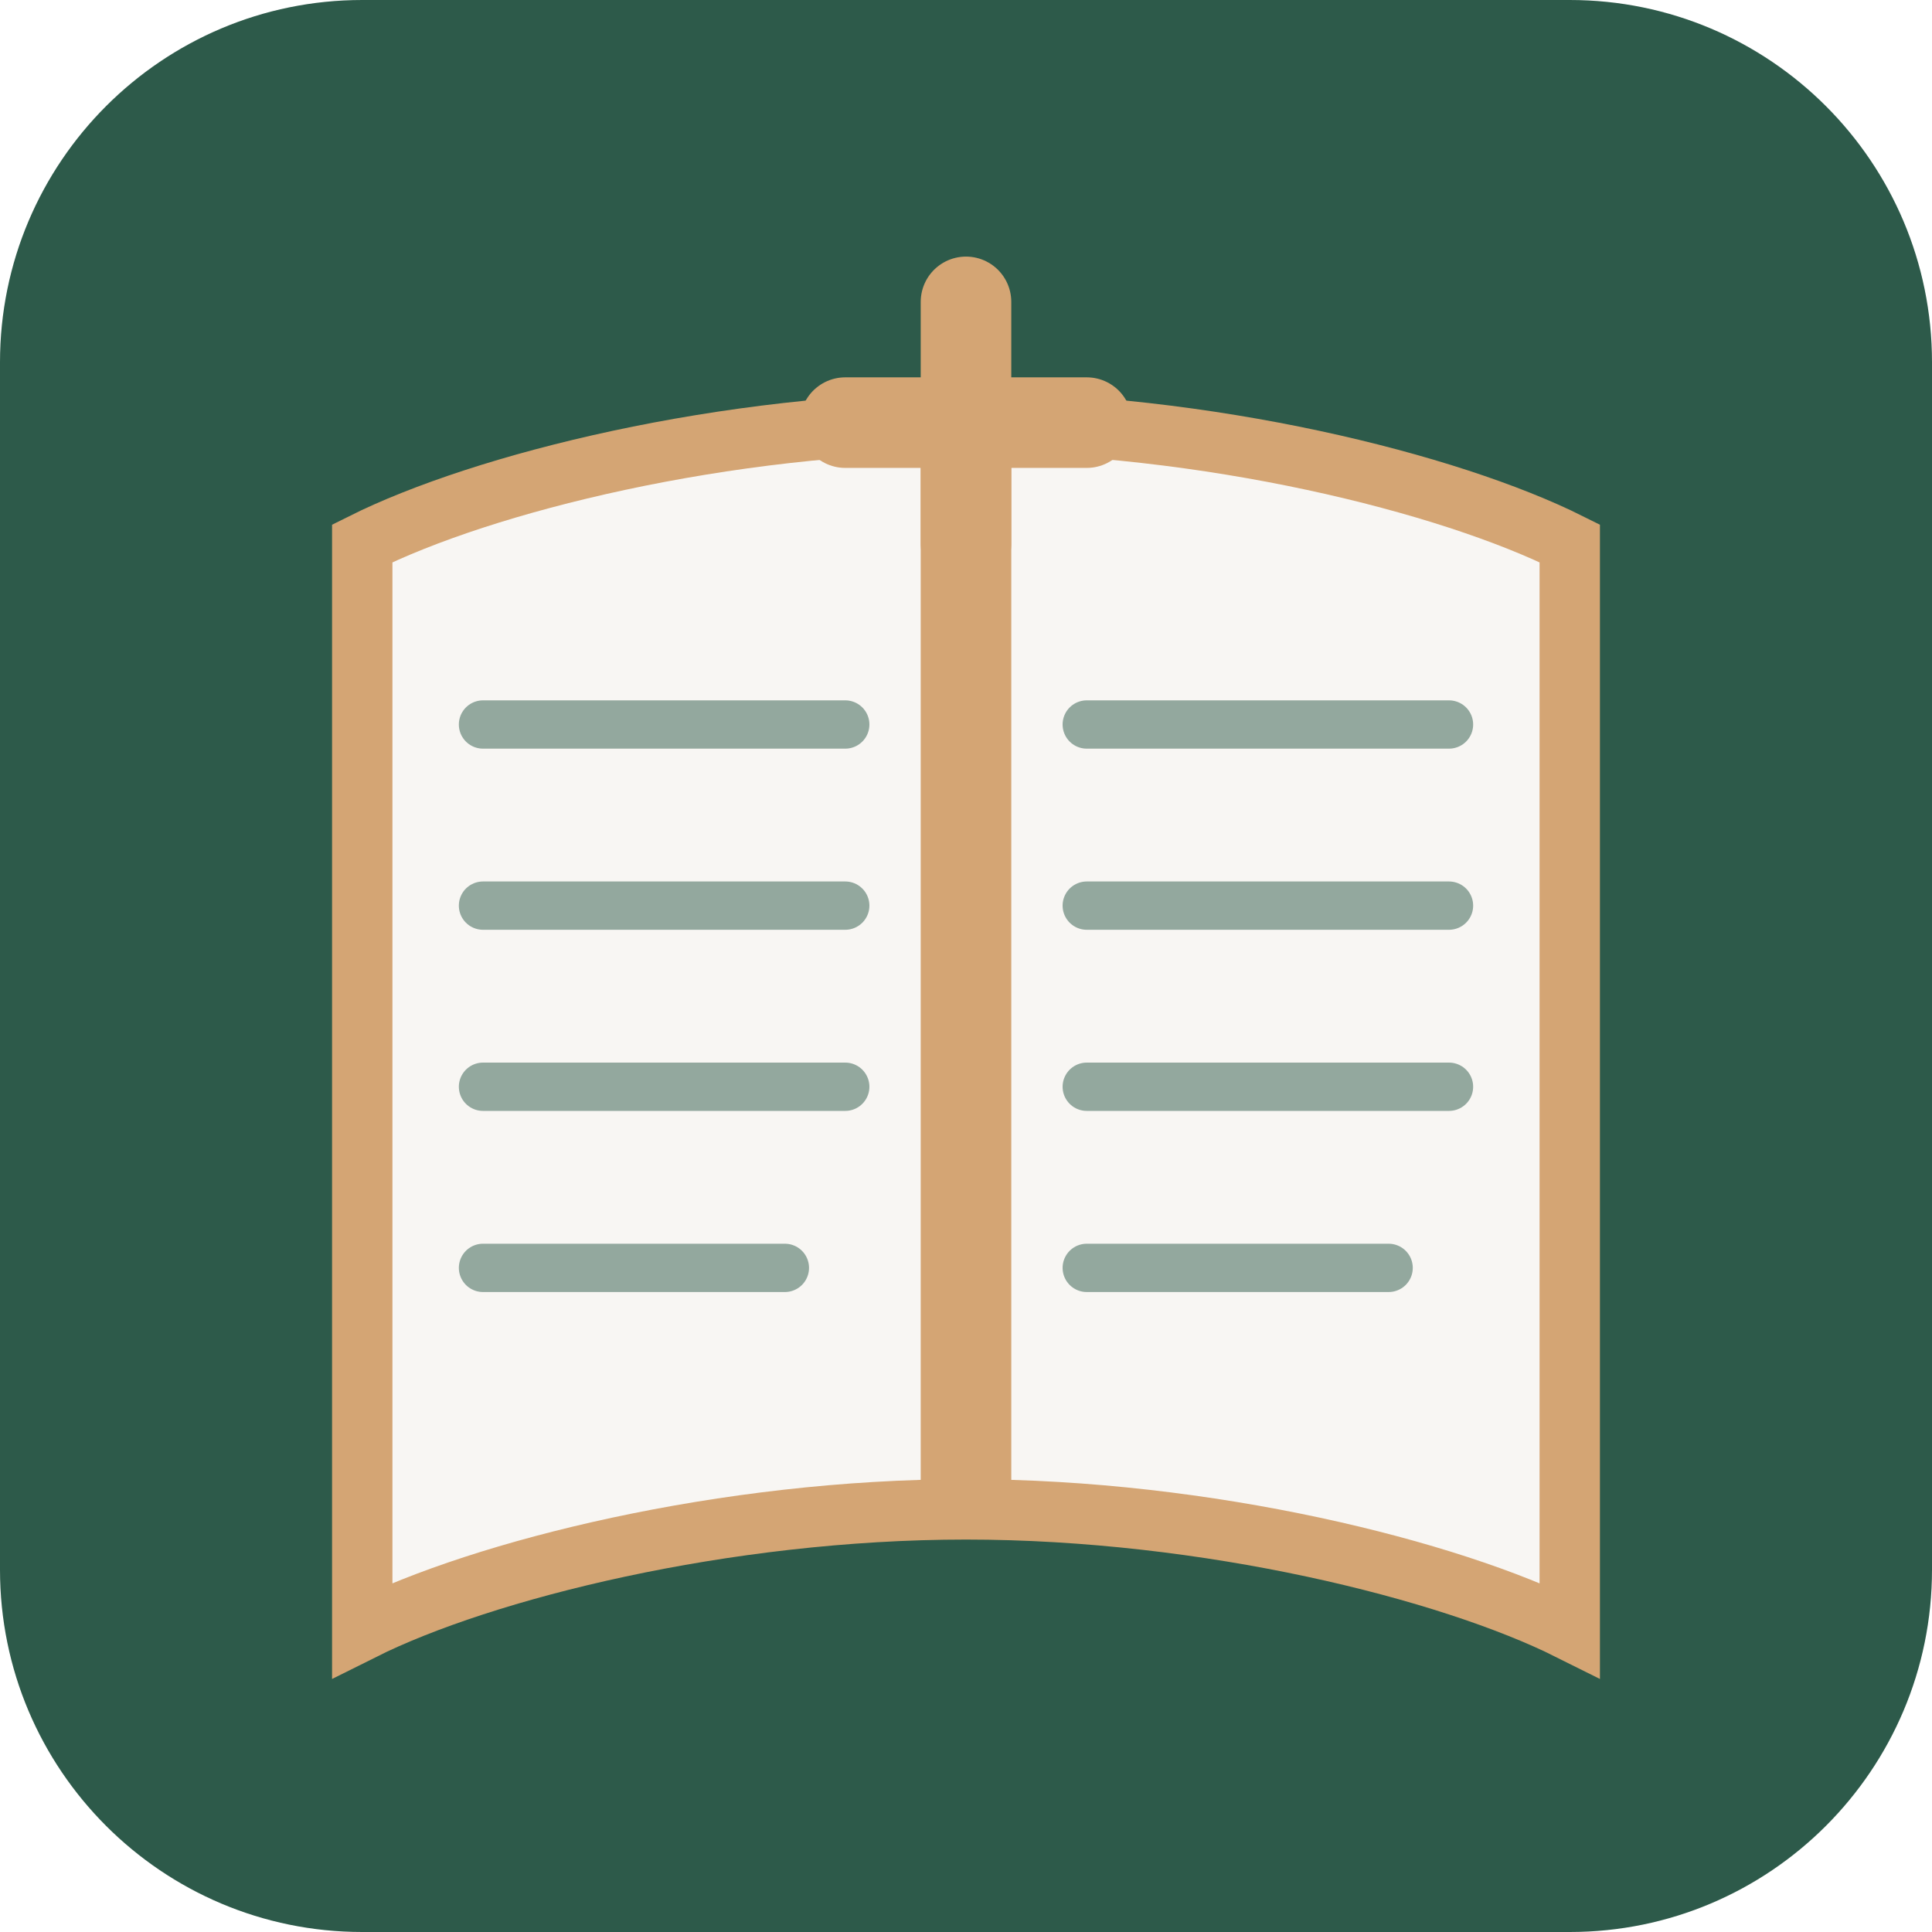
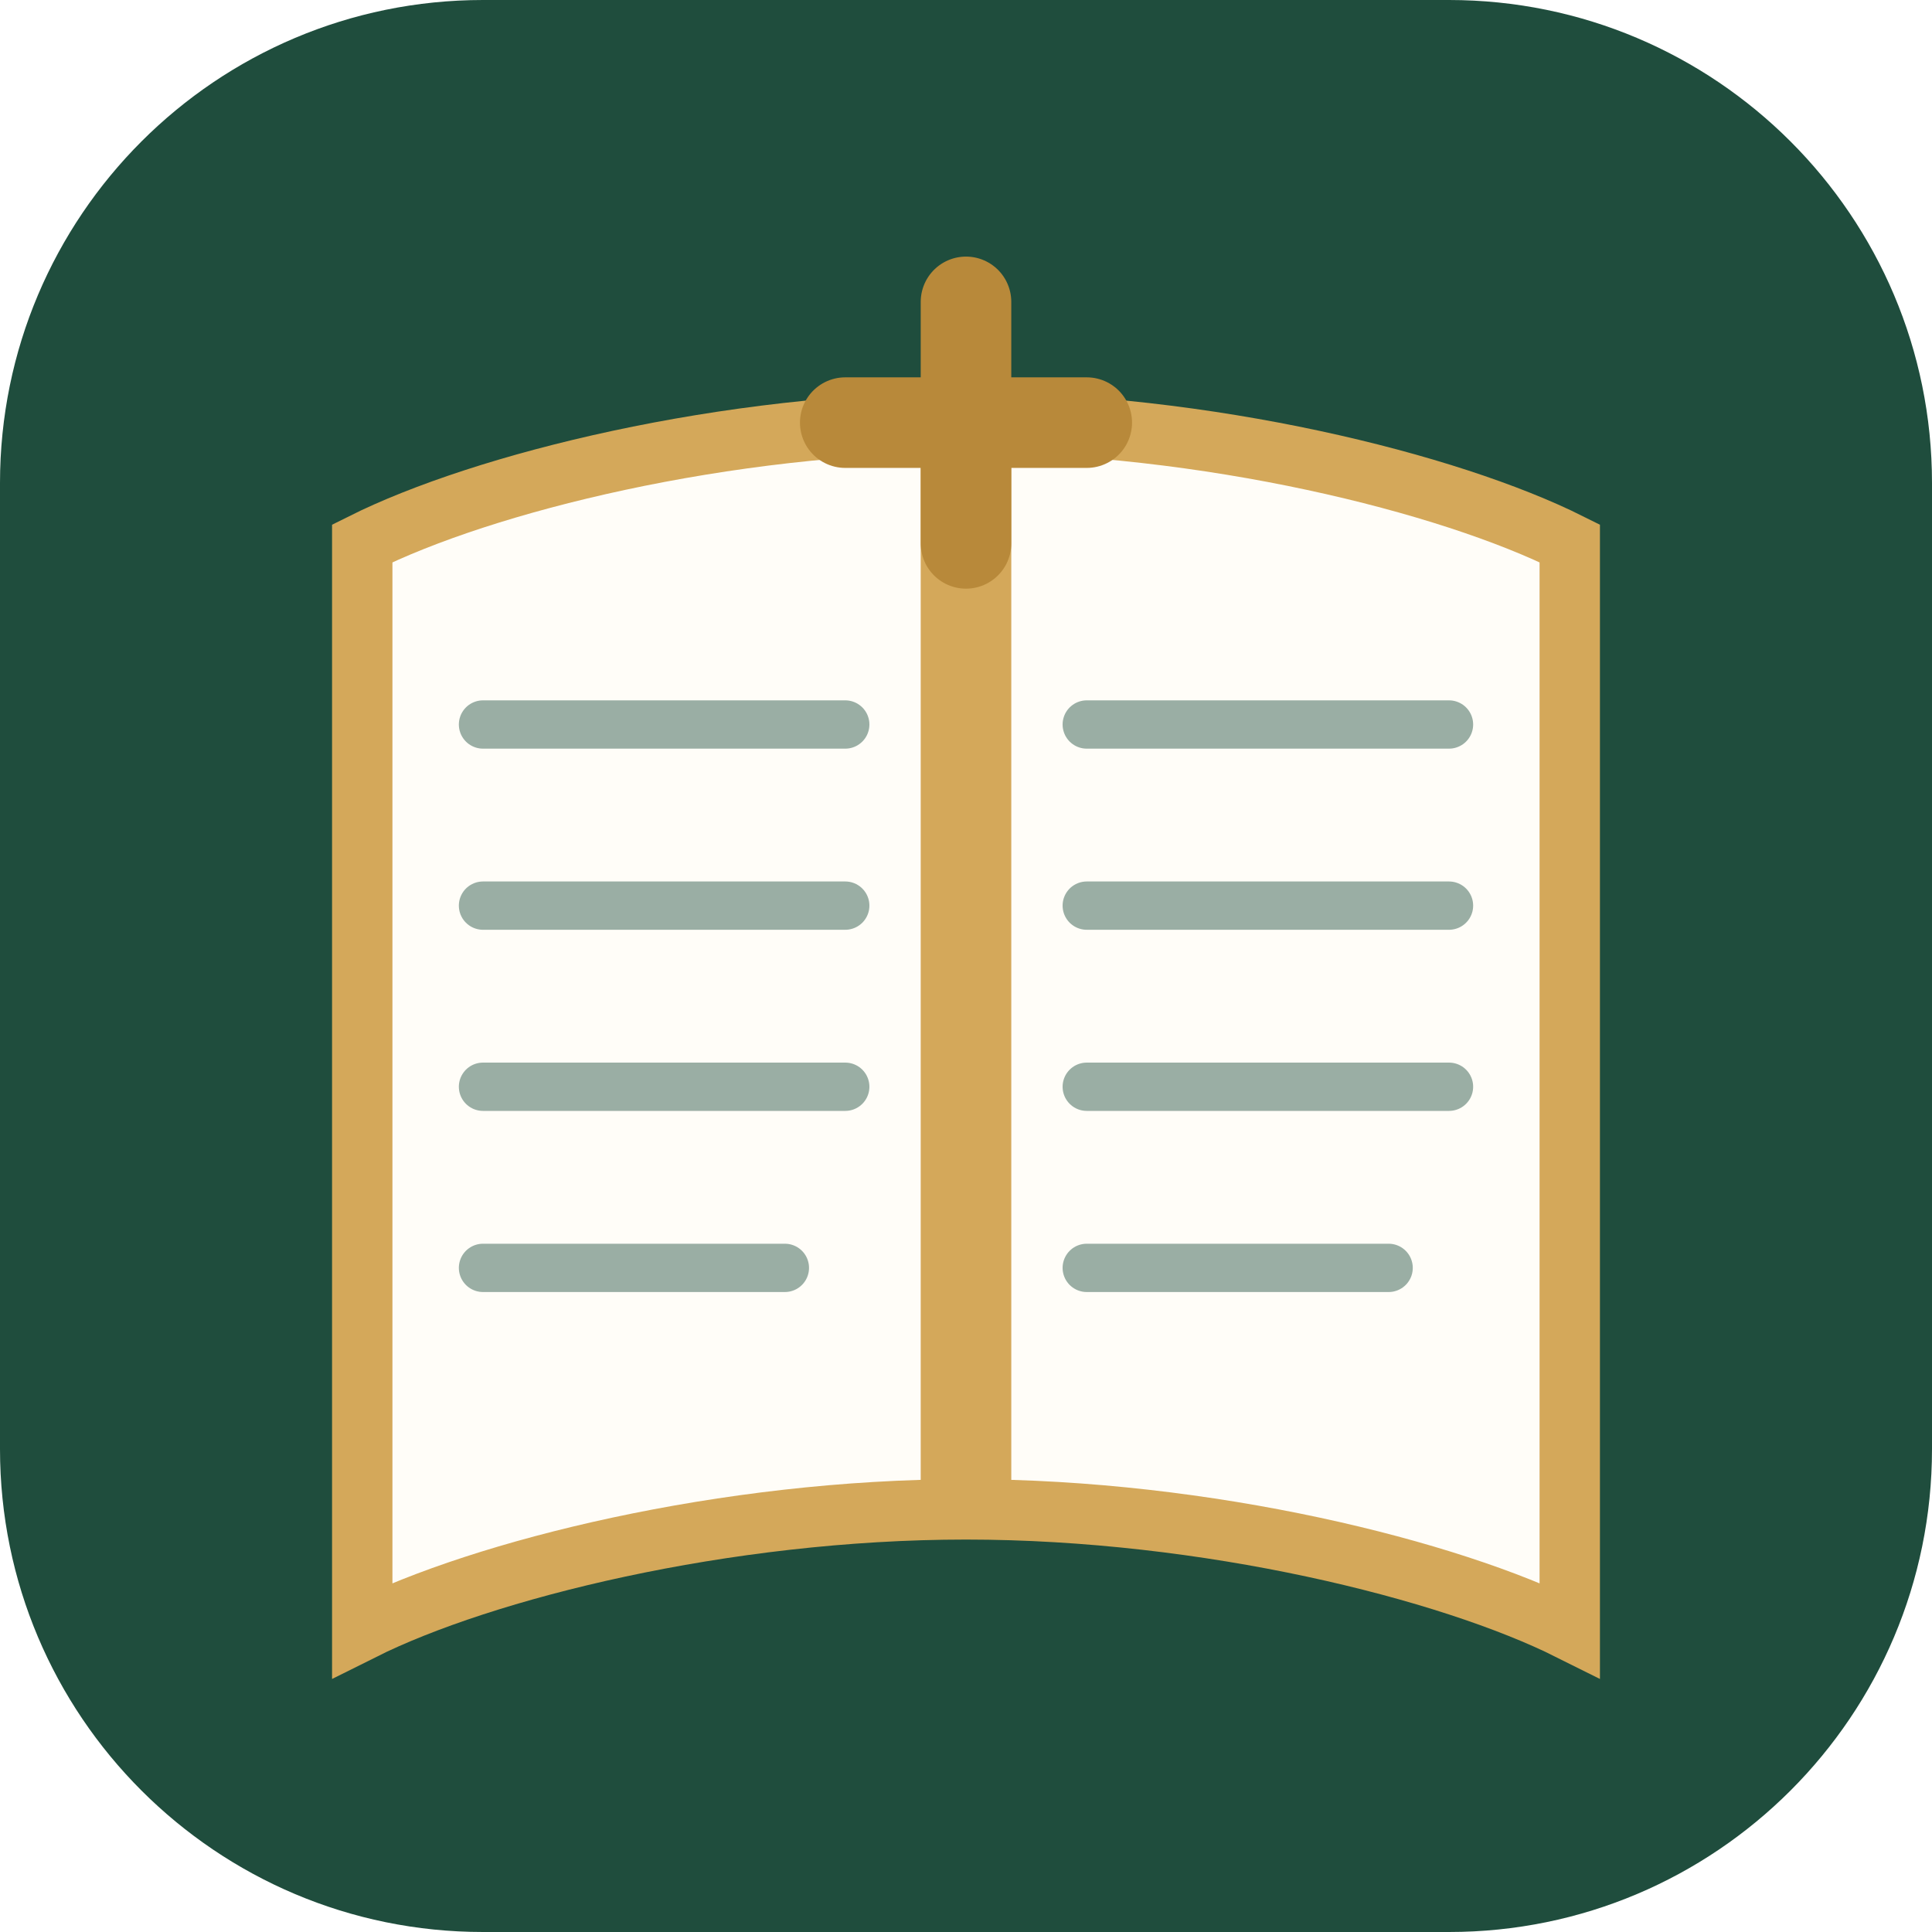
<svg xmlns="http://www.w3.org/2000/svg" viewBox="0 0 32 32" fill="none">
-   <rect width="32" height="32" rx="6" fill="#2d5a4a" />
+   <rect width="32" height="32" rx="8" fill="#1f4d3d" />
  <g transform="translate(4, 5)">
-     <path d="M12 2C8 2 4 3 2 4v18c2-1 6-2 10-2s8 1 10 2V4c-2-1-6-2-10-2z" fill="#f8f6f3" stroke="#d4a574" stroke-width="1" />
-     <path d="M12 2v18" stroke="#d4a574" stroke-width="1.5" />
-     <path d="M4 7h6M4 10h6M4 13h6M4 16h5" stroke="#2d5a4a" stroke-width="0.8" stroke-linecap="round" opacity="0.5" />
-     <path d="M14 7h6M14 10h6M14 13h6M14 16h5" stroke="#2d5a4a" stroke-width="0.8" stroke-linecap="round" opacity="0.5" />
-     <path d="M12 0v4M10 2h4" stroke="#d4a574" stroke-width="1.5" stroke-linecap="round" />
+     <path d="M12 2C8 2 4 3 2 4v18c2-1 6-2 10-2s8 1 10 2V4c-2-1-6-2-10-2z" fill="#fffdf8" stroke="#d4a85a" stroke-width="1" />
+     <path d="M12 2v18" stroke="#d4a85a" stroke-width="1.5" />
+     <path d="M4 7h6M4 10h6M4 13h6M4 16h5" stroke="#1f4d3d" stroke-width="0.8" stroke-linecap="round" opacity="0.45" />
+     <path d="M14 7h6M14 10h6M14 13h6M14 16h5" stroke="#1f4d3d" stroke-width="0.8" stroke-linecap="round" opacity="0.45" />
+     <path d="M12 0v4M10 2h4" stroke="#b8893a" stroke-width="1.5" stroke-linecap="round" />
  </g>
</svg>
